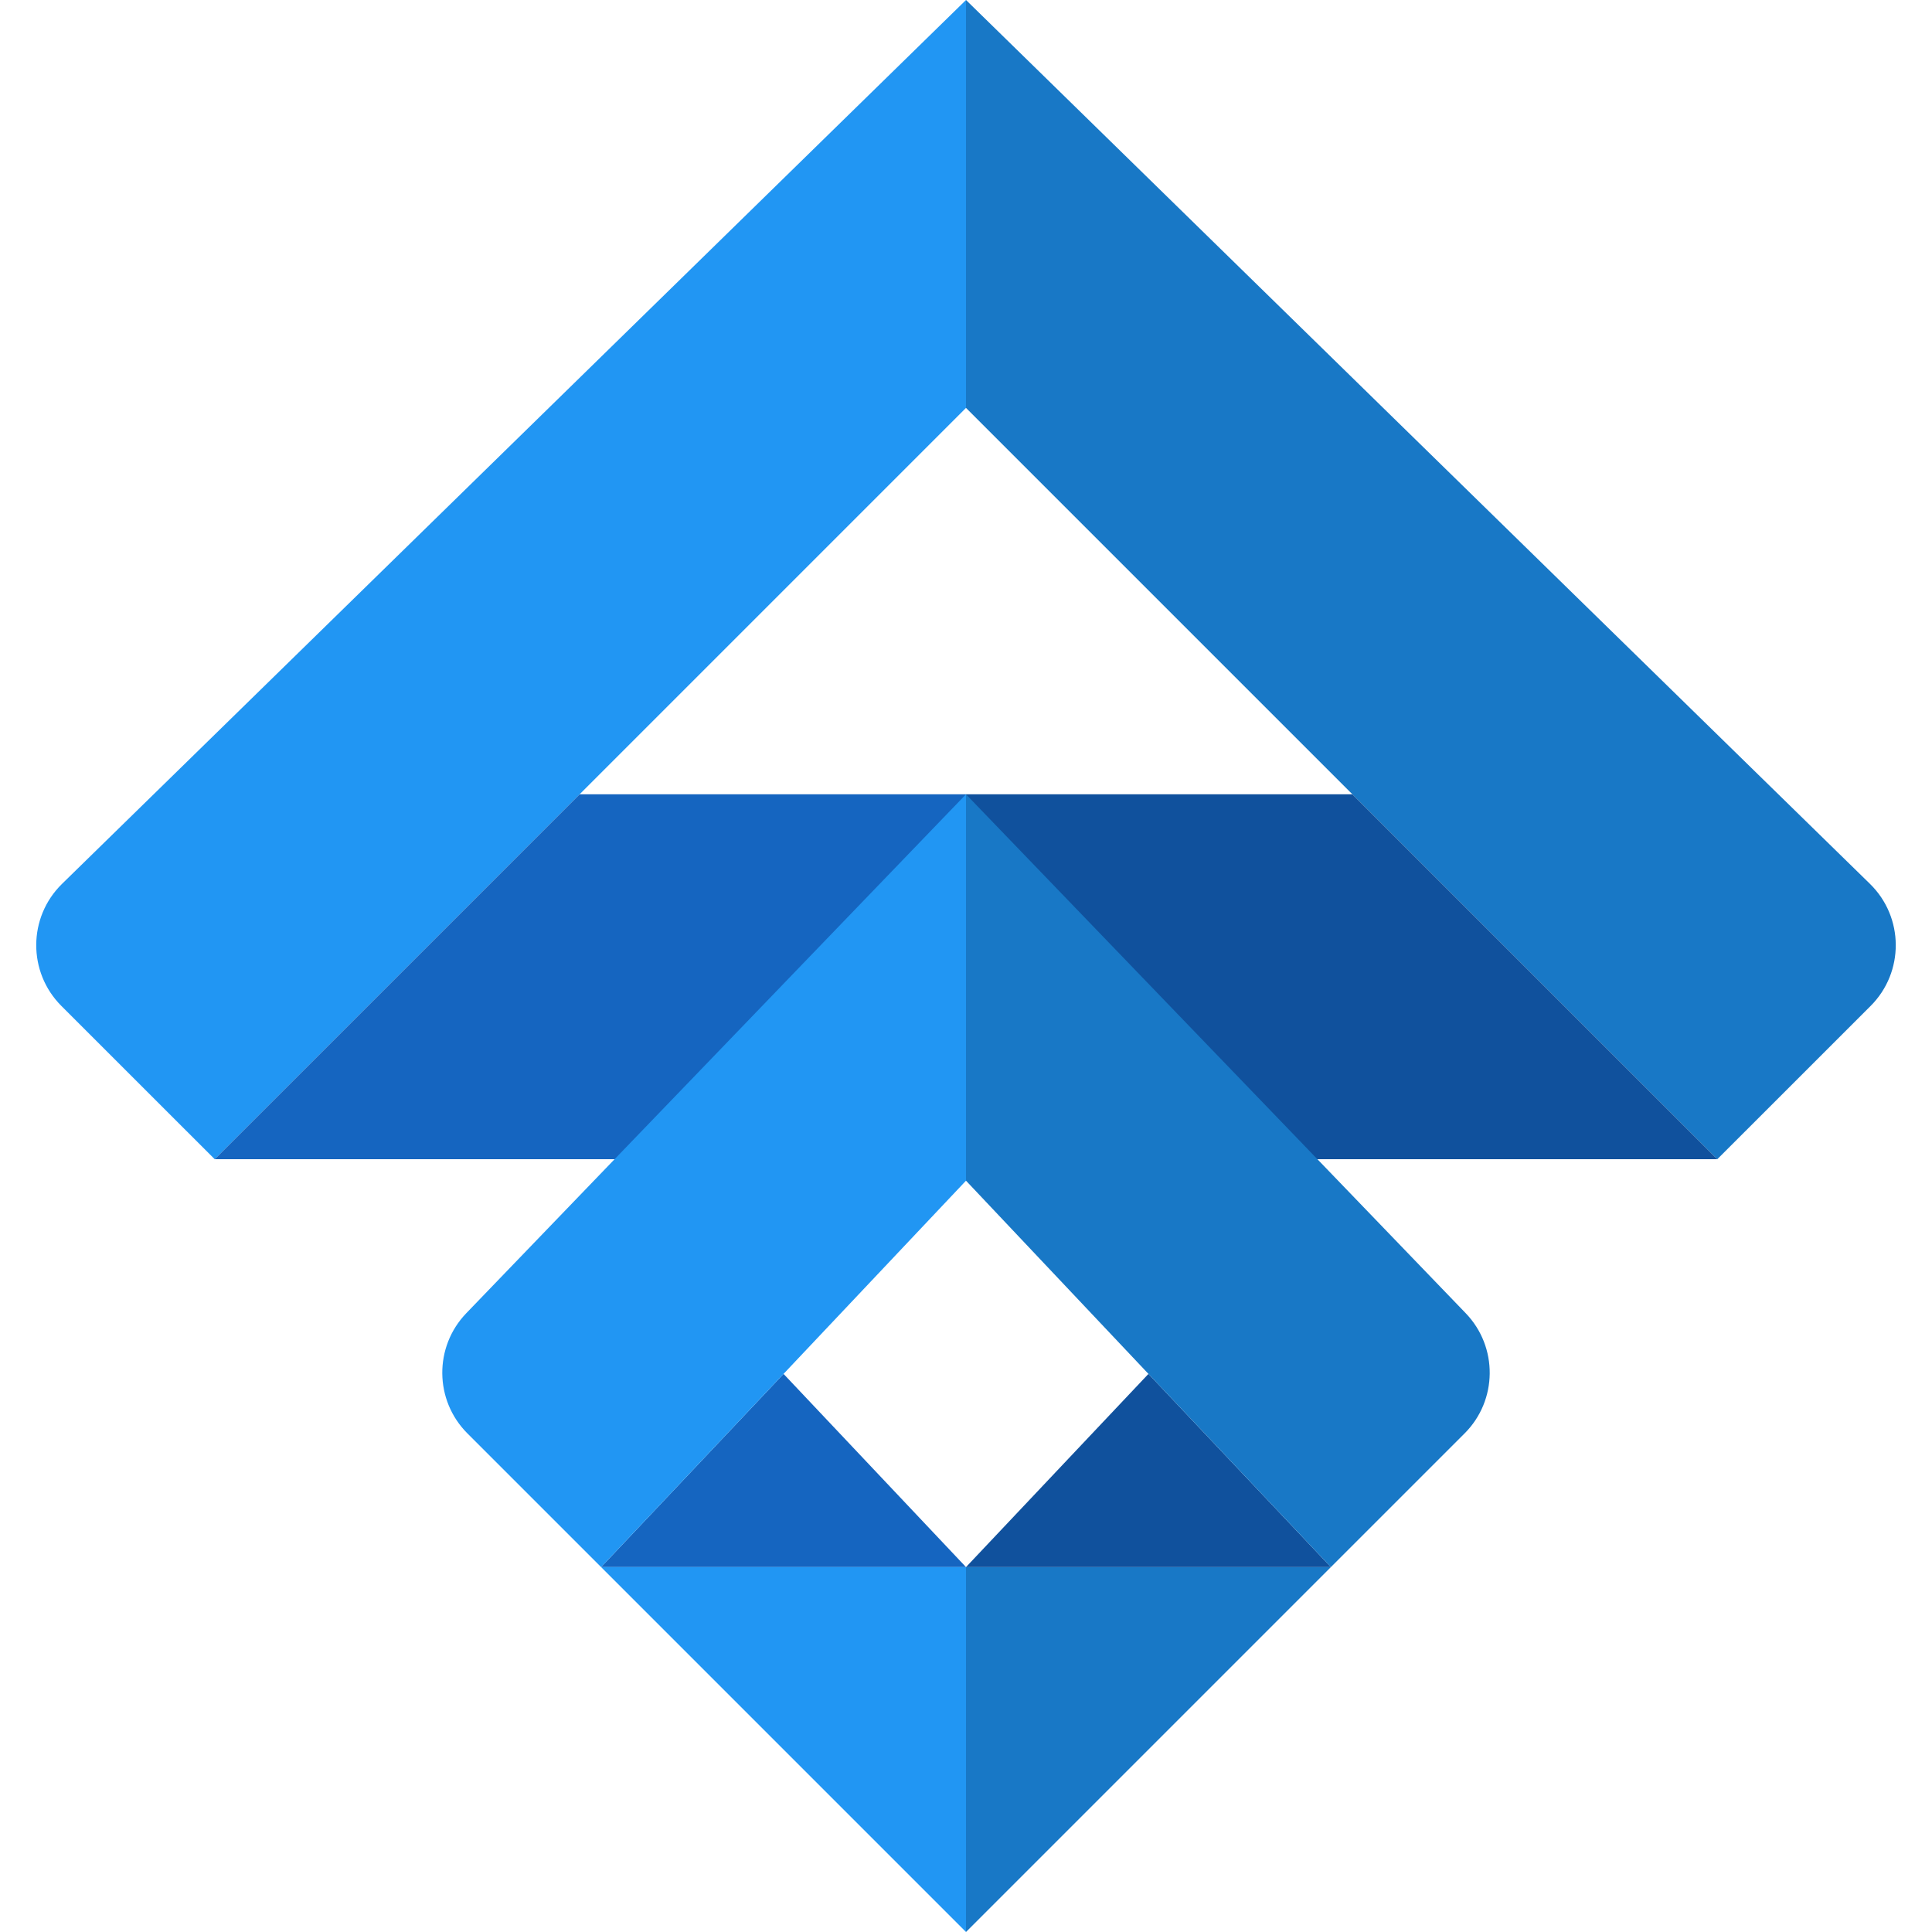
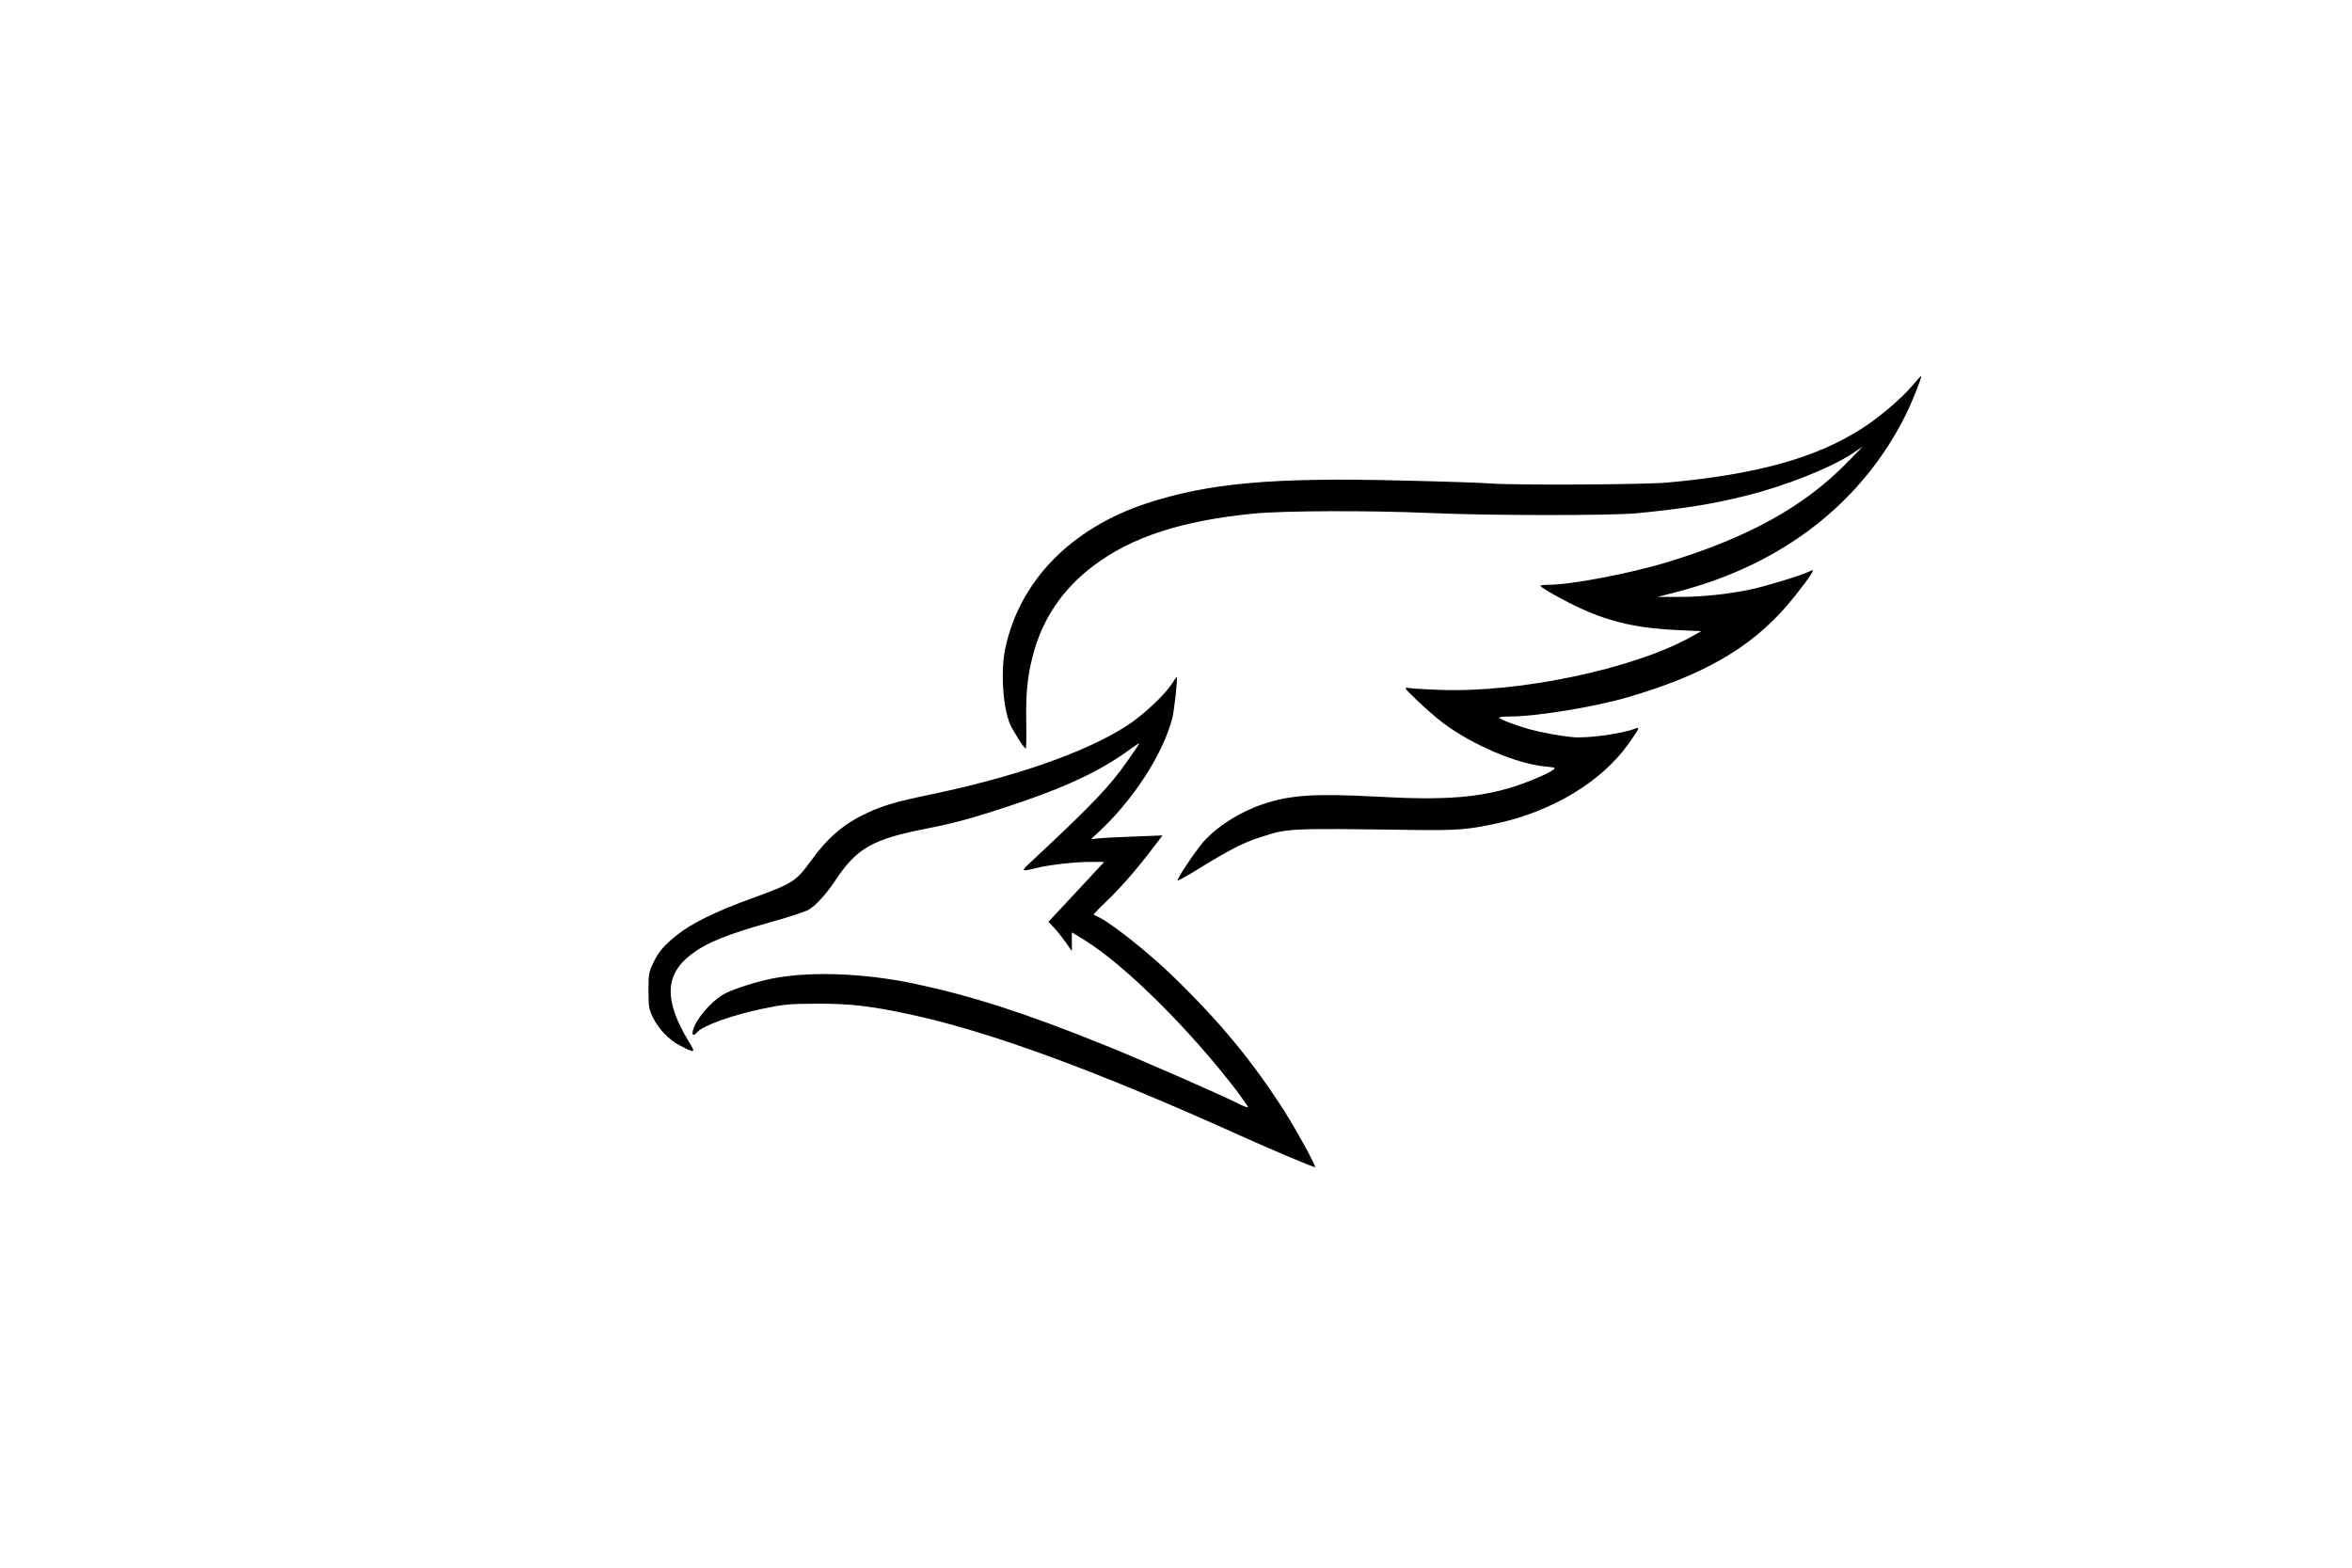
- <svg xmlns="http://www.w3.org/2000/svg" width="32" height="32" viewBox="0 0 32 32" fill="none">
-   <path d="M16 6.756V0L1.028 14.639C0.462 15.192 0.457 16.102 1.017 16.662L3.556 19.2" fill="#2196F3" />
-   <path d="M16 6.756V0L30.972 14.639C31.538 15.192 31.543 16.102 30.983 16.662L28.444 19.2" fill="#1878C6" />
-   <path d="M3.556 19.2L9.6 13.156H16V19.2" fill="#1565C0" />
-   <path d="M28.444 19.2L22.4 13.156H16V19.2" fill="#10519D" />
-   <path d="M16 25.956H9.956L12.978 22.756L16 25.956Z" fill="#1565C0" />
-   <path d="M16 32L22.044 25.956L16 25.956V32Z" fill="#1878C6" />
-   <path d="M16 32L9.956 25.956H16V32Z" fill="#2196F3" />
-   <path d="M16 25.956H22.044L19.022 22.756L16 25.956Z" fill="#10519D" />
-   <path d="M7.724 21.75C7.186 22.308 7.194 23.194 7.742 23.742L9.956 25.956L16 19.556V13.156" fill="#2196F3" />
-   <path d="M24.276 21.75C24.814 22.308 24.806 23.194 24.258 23.742L22.044 25.956L16 19.556V13.156" fill="#1878C6" />
+ <svg xmlns="http://www.w3.org/2000/svg" version="1.0" width="1536pt" height="1024pt" viewBox="0 0 1536 1024" preserveAspectRatio="xMidYMid meet">
+   <g transform="translate(0,1024) scale(0.1,-0.1)" fill="#000000" stroke="none">
+     <path d="M12485 7717 c-72 -84 -211 -202 -321 -273 -303 -195 -684 -302 -1274 -356 -156 -14 -1009 -18 -1155 -6 -44 4 -301 13 -571 19 -848 22 -1271 -16 -1673 -148 -496 -162 -834 -509 -926 -950 -31 -145 -16 -379 30 -490 18 -44 94 -163 104 -163 3 0 5 78 3 172 -3 191 7 296 43 436 62 238 194 435 397 587 246 187 580 295 1043 340 199 20 774 21 1155 4 369 -17 1189 -18 1355 -1 311 31 486 59 699 112 261 64 562 183 707 280 l64 43 -110 -112 c-275 -280 -636 -480 -1156 -640 -247 -76 -639 -151 -791 -151 -26 0 -48 -3 -48 -7 0 -11 167 -104 265 -148 194 -89 378 -130 635 -141 l150 -7 -70 -39 c-378 -209 -1123 -365 -1640 -344 -91 3 -181 9 -200 12 -34 5 -33 3 55 -81 49 -48 124 -113 166 -145 194 -146 482 -269 672 -287 64 -6 68 -7 51 -21 -30 -23 -138 -70 -232 -102 -240 -80 -471 -99 -912 -74 -414 22 -575 12 -756 -50 -148 -50 -297 -145 -386 -246 -49 -56 -168 -233 -168 -251 0 -4 48 22 108 58 235 145 319 188 437 226 179 57 175 57 980 46 308 -4 371 1 575 46 353 79 669 271 842 512 31 43 60 87 64 96 5 15 3 16 -17 8 -86 -34 -311 -65 -409 -56 -76 7 -201 30 -280 51 -80 22 -200 67 -200 76 0 5 35 8 79 8 162 0 548 63 759 125 492 143 800 320 1042 599 74 86 169 214 170 229 0 4 -12 1 -27 -7 -45 -23 -273 -93 -375 -115 -147 -32 -330 -51 -478 -50 l-135 0 135 35 c682 178 1201 581 1487 1157 40 80 106 248 100 252 -1 1 -29 -29 -62 -68z" />
+     <path d="M7652 5772 c-47 -72 -185 -202 -288 -269 -264 -173 -726 -336 -1289 -453 -229 -48 -302 -70 -410 -119 -154 -72 -255 -157 -367 -311 -102 -140 -117 -149 -396 -251 -225 -81 -391 -163 -483 -238 -87 -70 -121 -111 -157 -189 -24 -51 -27 -68 -27 -172 0 -104 3 -121 27 -172 35 -75 104 -148 176 -186 104 -54 107 -53 60 25 -162 266 -157 437 15 568 105 80 234 132 549 220 103 29 203 62 221 74 48 29 115 104 171 188 141 214 244 272 603 342 195 38 338 79 628 178 303 104 517 208 694 338 34 25 61 42 61 39 0 -3 -34 -54 -75 -112 -119 -170 -231 -287 -613 -644 -91 -84 -91 -84 19 -57 77 19 248 39 342 39 l98 0 -182 -196 -182 -195 35 -37 c19 -20 54 -64 77 -96 l41 -59 0 61 0 62 85 -52 c266 -166 683 -580 993 -985 39 -53 72 -100 72 -104 0 -5 -27 4 -60 21 -126 63 -636 287 -880 385 -509 206 -867 321 -1235 399 -349 74 -726 84 -970 26 -110 -26 -232 -67 -282 -96 -84 -50 -181 -165 -198 -236 -8 -31 5 -37 26 -12 37 44 229 114 434 156 137 28 167 31 345 32 220 1 357 -15 613 -70 521 -112 1219 -368 2162 -794 177 -80 479 -208 483 -204 8 6 -117 235 -200 366 -207 324 -422 585 -729 882 -146 143 -388 336 -476 381 -21 10 -39 20 -41 21 -2 1 33 38 78 81 91 86 200 210 304 347 l68 89 -183 -7 c-101 -4 -206 -9 -234 -12 l-50 -5 57 53 c224 210 415 507 474 738 13 53 36 260 29 268 -1 1 -16 -19 -33 -46z" />
+   </g>
</svg>
